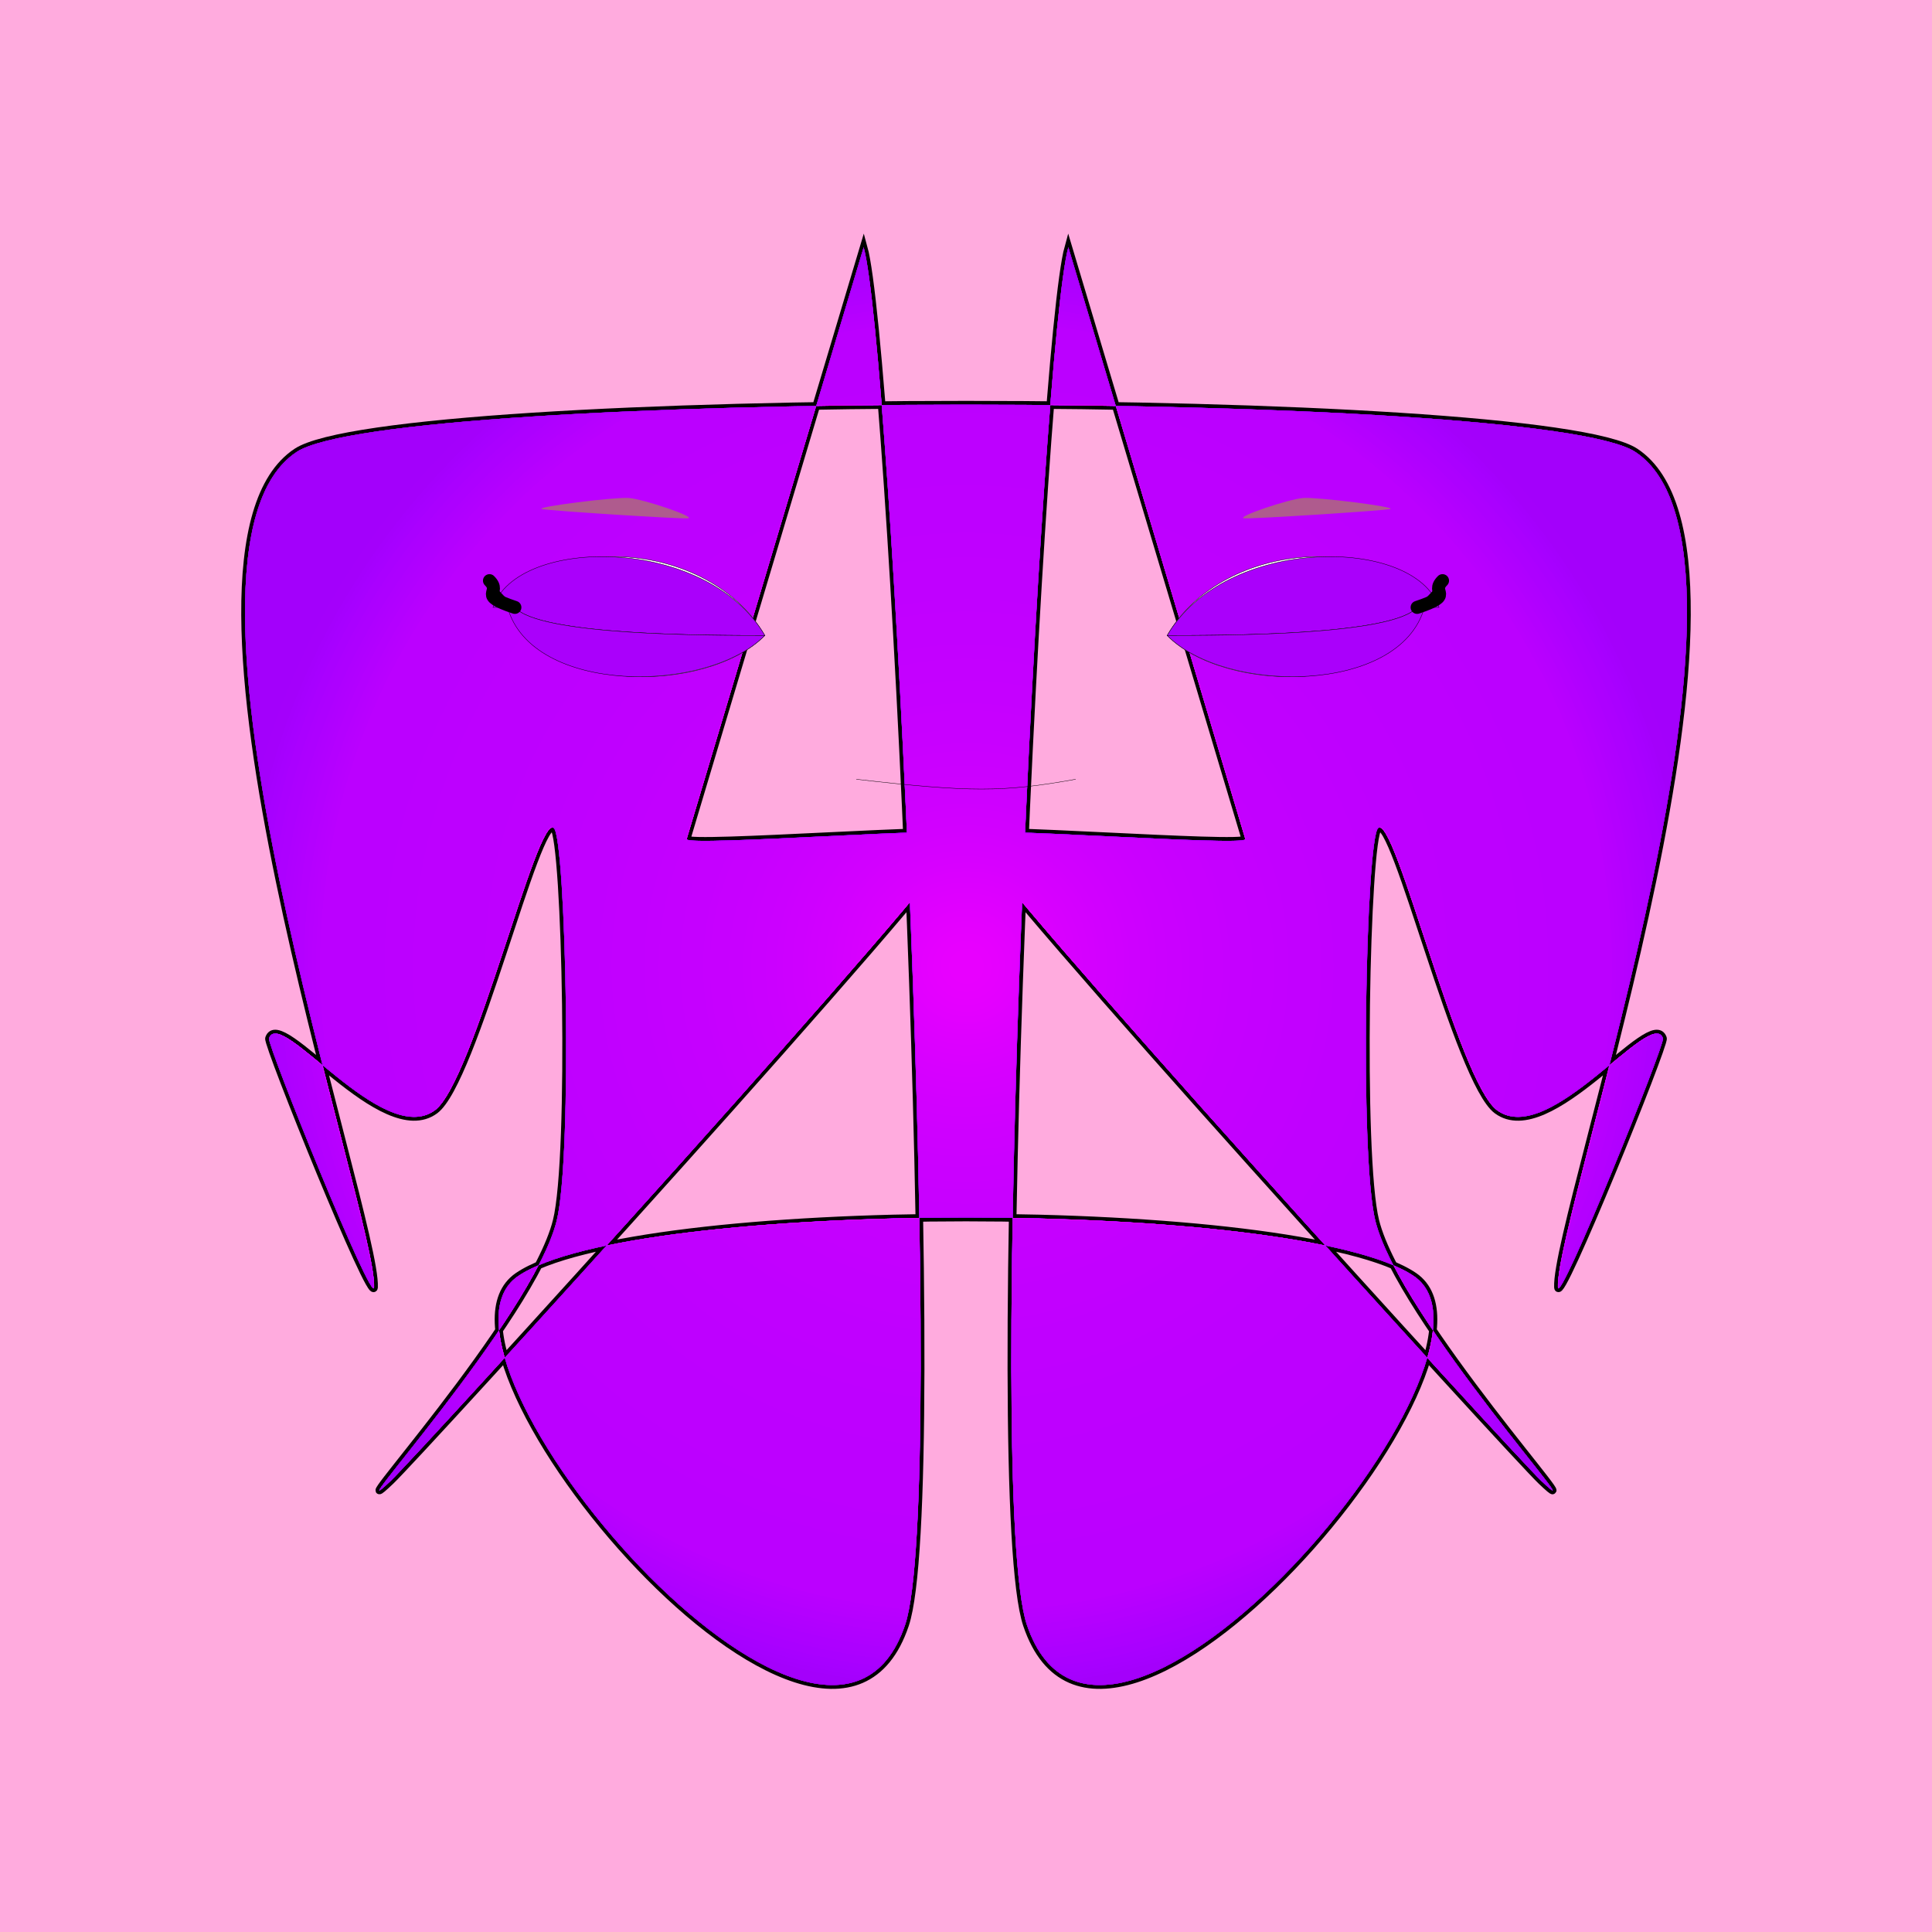
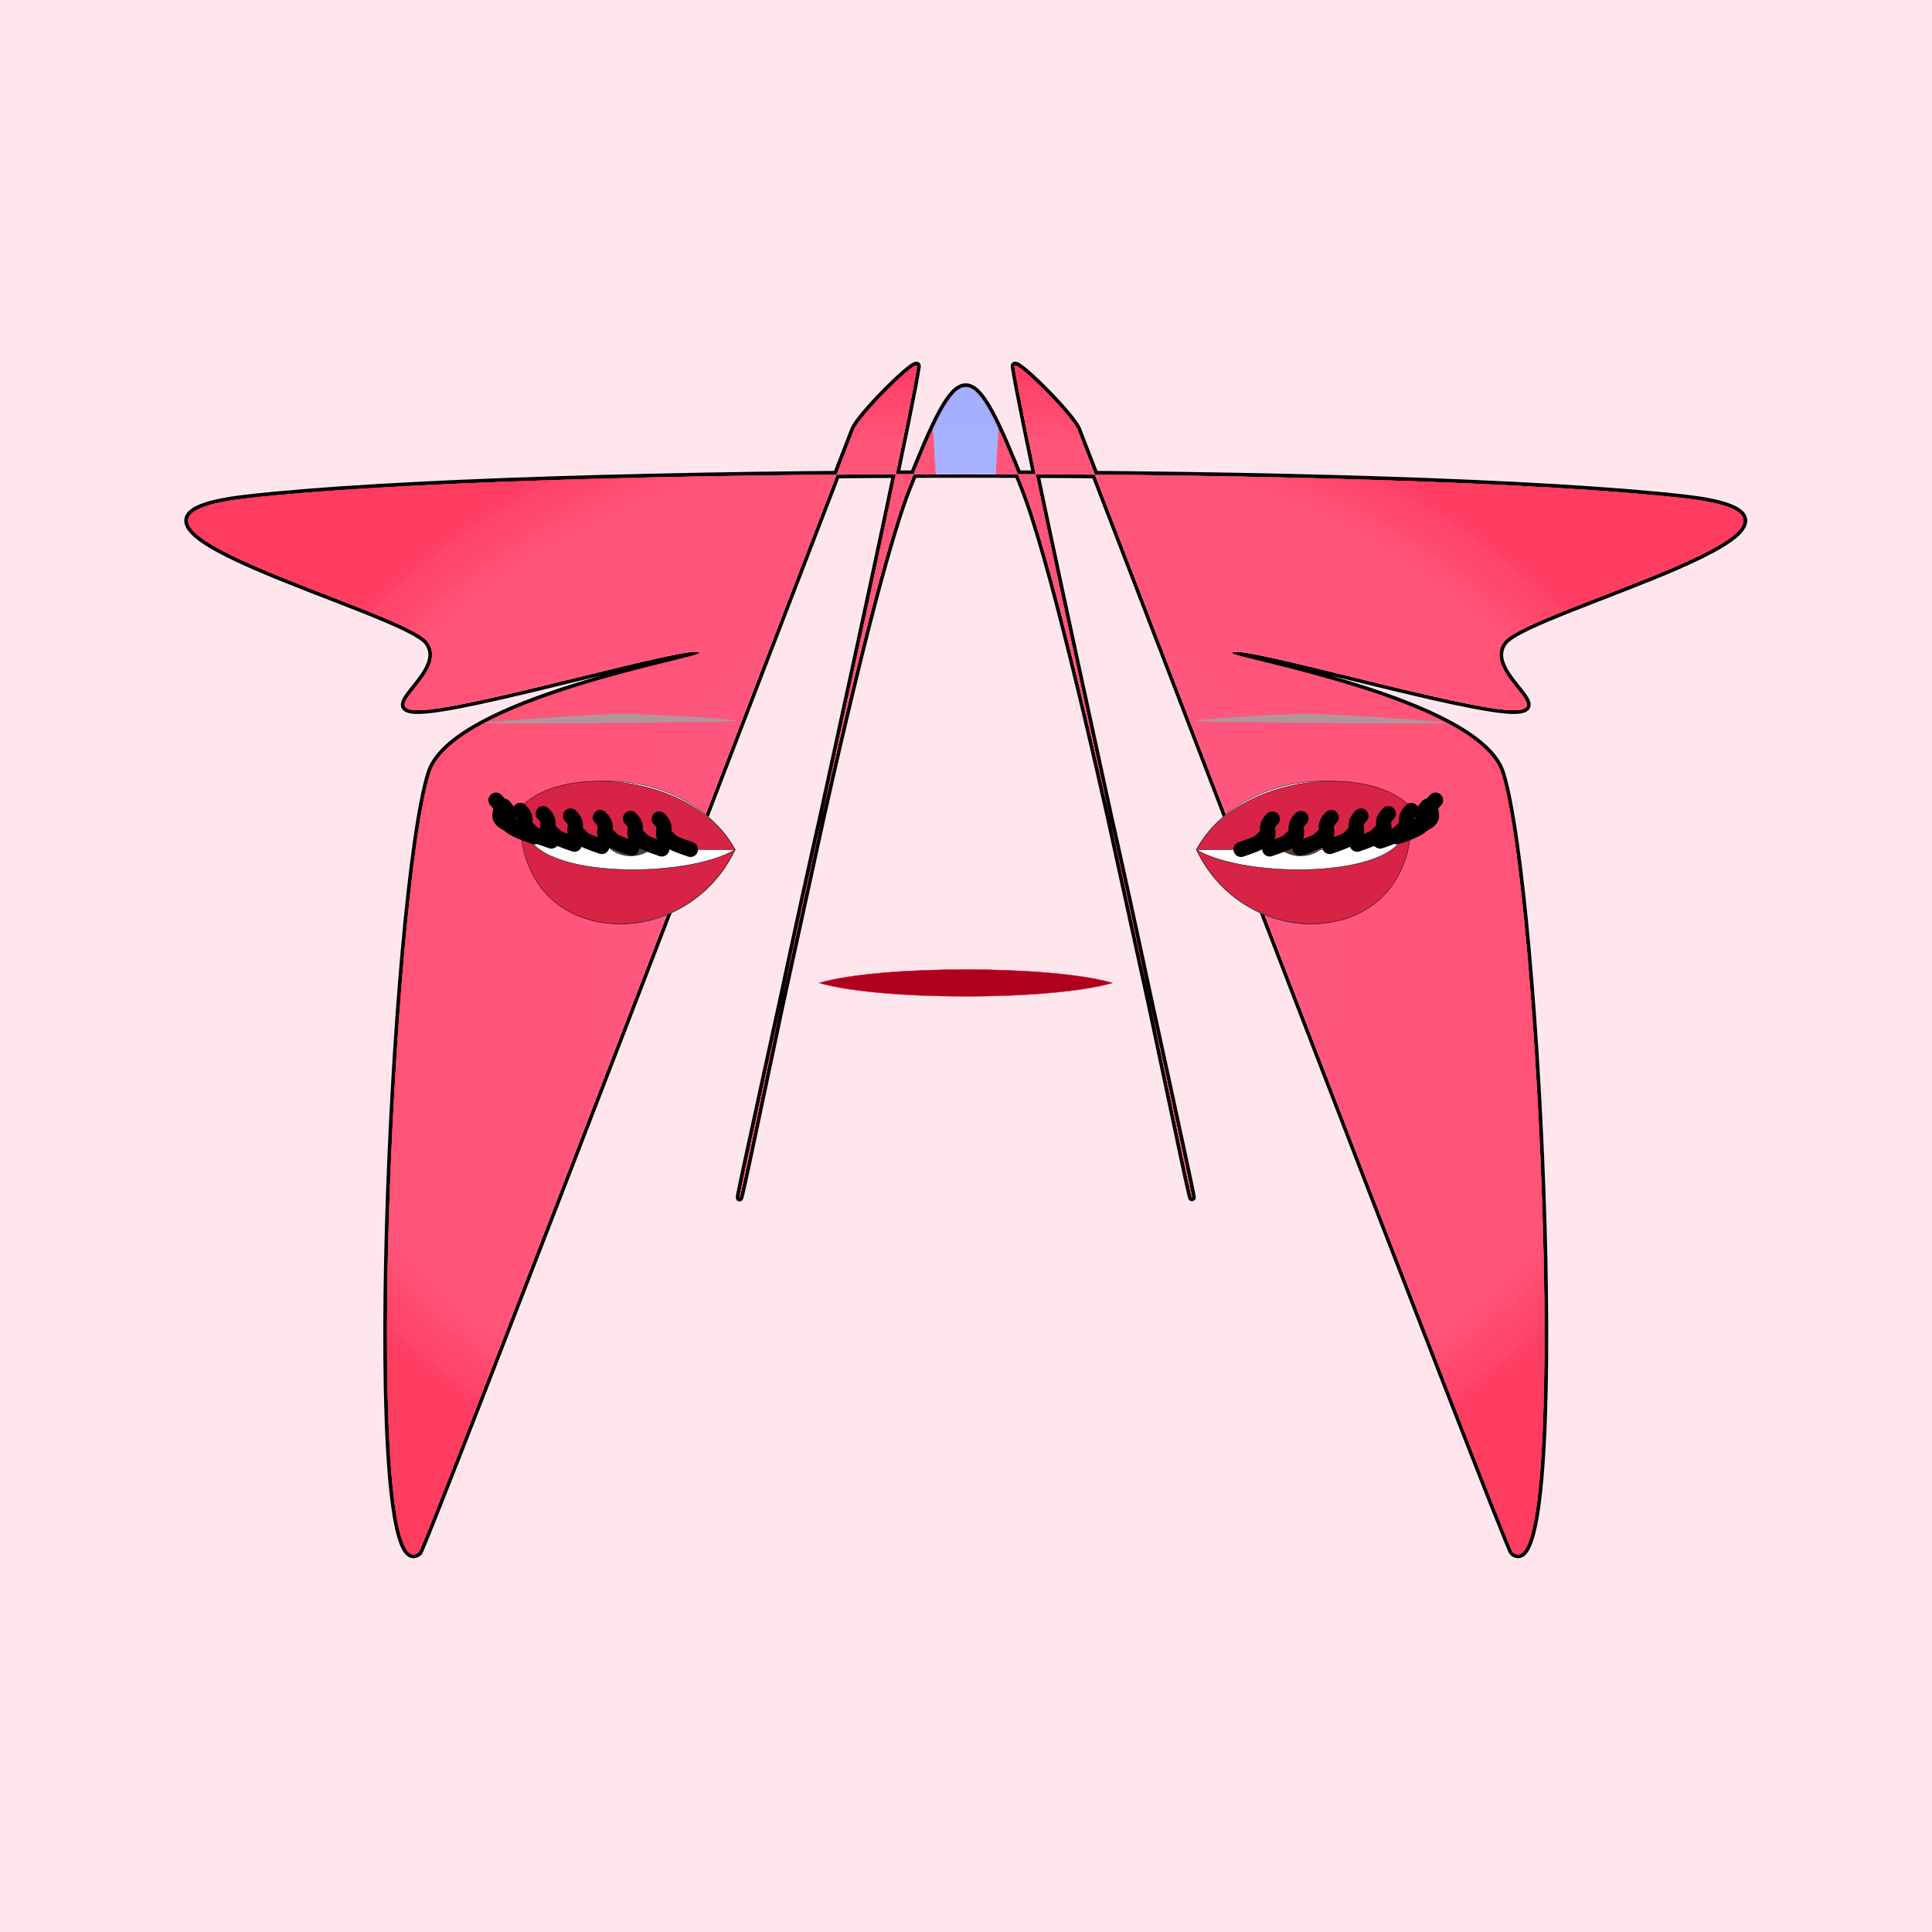
<svg xmlns="http://www.w3.org/2000/svg" viewBox="0 0 10000 10000">
-   <rect width="10000" height="10000" fill="#ffabde" />
-   <g transform="translate(0,-212.47) scale(1, 1)">
+   <rect width="10000" height="10000" fill="#ffe6ed" />
+   <g transform="translate(85.07,22.55) scale(0.982739, 0.982739)">
    <defs>
      <mask id="av-pattern">
        <g>
-           <g transform="translate(476.37, -4088.7)">
-             <g transform="scale(0 0) rotate(130 5996882569.11 5996882569.11)">
-               <path d="m467.78 28.64c18.98 16.87 26.36 16.87 26.36 0s-7.38-23.44-26.36-23.44-18.98 6.57 0 23.44m-425.13 17.53c15.36-18.69 13.63-27.43-6.17-31.21s-25.78 3.49-21.33 25.96c4.44 22.46 12.14 23.93 27.5 5.25m126.95-23.29c10.58-13.47 1.52-17.27-32.35-13.58-33.88 3.69-38 8.93-14.7 18.71 23.29 9.78 36.47 8.34 47.05-5.13m130.61-0.39c9.82 7.06 16.26 5.82 23.01-4.42 6.75-10.25 2.93-12.99-13.63-9.81-16.57 3.19-19.19 7.17-9.38 14.23m-38.97 5.01c7.32-9.82 1.6-14.84-20.46-17.94-22.05-3.1-24.89 0.72-10.16 13.64s23.31 14.13 30.62 4.3m46.46 23.15c2.81-7.37-0.48-10.5-11.76-11.17-11.29-0.67-12.38 2.19-3.91 10.23s12.86 8.3 15.67 0.94m49.11-6.6c-0.71-22.68-5.46-26.83-16.96-14.84-11.51 11.99-11.23 20.81 0.99 31.49 12.21 10.69 16.69 6.02 15.97-16.65m57.24-10.1c2.33-18.72-1.77-24.92-14.62-22.14s-13.75 10.06-3.22 26c10.52 15.94 15.52 14.86 17.84-3.86m43.3 24.72c22.41-0.4 23.39-7.32 3.49-24.74-19.89-17.41-28.61-17.26-31.12 0.56-2.52 17.81 5.22 24.58 27.63 24.18m-69.42 27.15c11.42-7.79 11.96-16.29 1.91-30.36-10.04-14.06-14.48-11.03-15.86 10.83s2.53 27.33 13.95 19.53m-186.9-10.49c19.8 0.43 23.22-7.39 12.19-27.93-11.02-20.54-18.73-20.71-27.51-0.61-8.77 20.11-4.49 28.1 15.32 28.54m73.21 11.32c10.29-10.37 9.64-16.62-2.34-22.32-11.97-5.7-15.98-1.66-14.29 14.41 1.68 16.08 6.34 18.29 16.63 7.91m-156.49 4.41c20.42-14.62 17.07-21.9-11.96-26.03-29.03-4.12-36.97 1.56-28.35 20.3 8.61 18.75 19.9 20.35 40.31 5.73m323.11 16.26c30.63-7.47 33.54-13.27 10.4-20.73-23.14-7.47-35.05-4.56-42.53 10.36-7.49 14.93 1.51 17.83 32.13 10.37m-118.03-4.14c22.43-4.39 24.91-9.59 8.86-18.58-16.05-8.98-24.77-7.27-31.15 6.1-6.38 13.38-0.14 16.88 22.29 12.48m-205.76 38.84c14.04 9.26 22.88 5.93 31.56-11.92 8.68-17.84 3.21-21.44-19.51-12.86-22.73 8.57-26.1 15.51-12.05 24.78m191.21 8.32c3.87 17.9 13.29 17.89 33.64-0.03s18.85-24.88-5.37-24.86c-24.22 0.03-32.13 7-28.27 24.89m-96.14-2.68c10.46 15.74 15.93 14.03 19.54-6.1s-0.46-26.25-14.53-21.86c-14.07 4.4-15.48 12.23-5.01 27.96m61.89 33.94c12.89-2.78 14.15-11.72 4.52-31.94-9.63-20.21-14.64-19.13-17.9 3.86-3.25 23 0.49 30.86 13.38 28.08m-116.76-17.17c7.69 2.29 12.76-2.52 18.13-17.21 5.36-14.68 2.37-15.57-10.68-3.18-13.04 12.39-15.13 18.1-7.45 20.39m-107.86 27.03c18.36-35.96 18.14-54.92-0.78-67.72s-26.06 1.18-25.5 49.94c0.57 48.76 7.93 53.74 26.28 17.78m143.37-15.63c10.65-2.3 12.46-7.71 6.44-19.3-6.02-11.6-10.16-10.7-14.79 3.2-4.64 13.9-2.3 18.41 8.35 16.1m257.25 15.15c23.89-24.55 21.32-35.78-9.17-40.11s-39.78 5.22-33.18 34.09c6.61 28.88 18.47 30.57 42.35 6.02m-363.23 62.59c16.8 4.16 23.56-7.45 24.14-41.47s-5.95-35.64-23.33-5.78c-17.39 29.86-17.61 43.09-0.81 47.25m57.81 12.46c10.39-3.3 13.94-14.68 12.69-40.65-1.26-25.97-5.3-24.69-14.44 4.58-9.13 29.27-8.65 39.37 1.75 36.07m221.26-47.9c22.86 8.3 29.18 1.06 22.55-25.87-6.62-26.94-15.51-30.16-31.75-11.54-16.23 18.63-13.66 29.11 9.2 37.41m-157 19.46c23.6-14.1 27.3-23.55 13.23-33.76-14.08-10.22-23.26-4.74-32.78 19.57-9.53 24.31-4.06 28.28 19.55 14.19m242.6 37.95c18.13 15.72 27.02 7.54 31.74-29.21 4.73-36.75-2.32-42.87-25.18-21.84-22.86 21.04-24.7 35.33-6.56 51.05m-140.42-56.98c-8.02-16.22-15.96-18.14-28.36-6.85-12.39 11.3-9.28 17.61 11.14 22.54 20.42 4.94 25.25 0.54 17.22-15.69m68.32 61.16c18.22-19.18 16.71-27.1-5.4-28.26-22.12-1.16-29.21 6.29-25.32 26.64 3.9 20.34 12.5 20.8 30.72 1.62m-71.76 24.13c20.61 10.72 26.1 8.17 19.59-9.1-6.51-17.28-14.52-21.44-28.62-14.89-14.11 6.55-11.58 13.27 9.03 23.99m-94.38 10.51c27.94-19.93 26.72-27.99-4.35-28.78s-41.94 6.96-38.81 27.68 15.22 21.02 43.16 1.1m214.02-24.44c-12.86-10.89-24.94-5.34-43.13 19.82s-13.19 29.4 17.86 15.13c31.05-14.26 38.13-24.05 25.27-34.95m8.5 96.02c33.43-8.33 44.6-18.54 39.87-36.47-4.72-17.94-17.73-14.7-46.43 11.56-28.71 26.26-26.87 33.24 6.56 24.91m-125.71 36.77c20.59-36.67 20.71-55.81 0.42-68.34-20.28-12.52-28.29 1.74-28.59 50.94s7.59 54.08 28.17 17.4m-112.32 10.34c17.82 28.73 29.27 22.23 40.89-23.19 11.63-45.42 4.7-56.59-24.74-39.89s-33.96 34.36-16.15 63.08m-98.56-74.04c32.51 6.37 36.57-2.55 14.52-31.84s-34.69-31.77-45.15-8.84c-10.45 22.92-1.87 34.31 30.63 40.68m-79.14 3.16c9.54-11.22 10.4-24.67 3.08-48.03s-11.02-18.99-13.24 15.59 0.63 43.67 10.16 32.44m6.95 25.13c8.9-0.32 12.39-3.74 12.47-12.22s-3.38-8.36-12.36 0.44c-8.98 8.79-9.01 12.09-0.11 11.78m83.75 40.17c28.01-0.25 25.81-5.94-7.86-20.33s-44.57-14.29-38.91 0.35 18.75 20.24 46.77 19.98m-81.24 6.56c17.16-4.38 19.55-10.45 8.55-21.7-11.01-11.25-17.68-9.55-23.83 6.08-6.15 15.62-1.87 20 15.28 15.62m410.49 1.54c19.69 11.85 30.5 7.69 38.6-14.88 8.09-22.56 0.44-27.17-27.35-16.46-27.79 10.72-30.94 19.49-11.25 31.34m30.78 53.44c15.79 4.31 21.93 0.94 21.93-12.04s-6.14-14.65-21.93-5.99c-15.79 8.67-15.79 13.72 0 18.03m-356.58-30.06c-32.4-12.2-51.67-12.6-68.82-1.41s-4.56 15.93 45 16.95c49.55 1.02 56.22-3.33 23.82-15.54m287.99-6.41c-17.59-18.35-35.24-16.67-63.02 5.99-27.79 22.66-20.95 29.8 24.43 25.49s56.18-13.12 38.59-31.48" fill="#efefef" />
+           <g transform="translate(0, 0)">
+             <g transform="scale(1 1) rotate(180 5000 5000)">
+               <path d="M 0, 8265.16 C -64823.53 8265.16, 5000 71829.82, 5000 2006.29C 5000 71829.82, 74823.53 8265.16, 10000 8265.16Z" fill="#efefef" />
            </g>
          </g>
        </g>
      </mask>
      <radialGradient id="av-gradox" cx="50%" cy="50%" r="50%" fx="50%" fy="50%" spreadMethod="pad">
-         <stop offset="89%" stop-color="#aa00fb" />
-         <stop offset="100%" stop-color="#9600e7" />
+         <stop offset="89%" stop-color="#ff4b6d" />
+         <stop offset="100%" stop-color="#eb3759" />
      </radialGradient>
      <filter id="av-light">
        <feDiffuseLighting in="SourceGraphic" result="light" lighting-color="white">
-           <fePointLight x="5000" y="5212.47" z="476.19" />
+           <fePointLight x="5000" y="5031.47" z="476.19" />
        </feDiffuseLighting>
        <feComposite in="SourceGraphic" in2="light" operator="arithmetic" k1="0.9" k2="1.1" k3="0" k4="0" />
      </filter>
-       <path id="av-bp" d="M8464.67,2551.82C7971.83 2225.42, 2028.17 2225.42, 1535.33 2551.82C748.07 3073.2, 1953.46 6509.49, 1936.2 6875.5C1931.29 6979.65, 1381.35 5618.43, 1392.16 5586.99C1449.9 5419.01, 1980.82 6158.7, 2251.17 5959.22C2452.12 5810.94, 2780.95 4420.87, 2866.79 4498.91C2929.17 4555.62, 2964.75 6197.34, 2881.11 6531.9C2754.41 7038.72, 1706.41 8178.33, 2022.1 7877.68C2172.72 7734.23, 4876.04 4765.26, 4985.68 4527.54C5005.2 4485.21, 3560.57 4594.85, 3554 4556.17C3554 4556.17, 4470.28 1492.37, 4470.28 1492.37C4611.1 1998.62, 4907.85 7959.03, 4685.03 8622.15C4283.25 9817.86, 2089.24 7223.23, 2680.67 6818.23C3272.1 6413.23, 6727.9 6413.23, 7319.33 6818.23C7910.76 7223.23, 5716.75 9817.86, 5314.97 8622.15C5092.15 7959.03, 5388.9 1998.62, 5529.72 1492.37C5529.72 1492.37, 6446 4556.17, 6446 4556.17C6439.43 4594.85, 4994.8 4485.21, 5014.32 4527.54C5123.96 4765.26, 7827.28 7734.23, 7977.9 7877.68C8293.59 8178.33, 7245.59 7038.72, 7118.89 6531.9C7035.25 6197.34, 7070.83 4555.62, 7133.21 4498.91C7219.05 4420.87, 7547.88 5810.94, 7748.83 5959.22C8019.18 6158.7, 8550.1 5419.01, 8607.84 5586.99C8618.65 5618.43, 8068.71 6979.65, 8063.8 6875.5C8046.54 6509.49, 9251.93 3073.2, 8464.67 2551.82" />
+       <path id="av-bp" d="M8786.53,2601.36C7293.19 2431.27, 2706.81 2431.27, 1213.47 2601.36C187.61 2718.2, 2026 3182.73, 2163.87 3355.65C2288.65 3512.16, 1902.61 3709.24, 2103.53 3717.7C2348.01 3727.99, 3584.15 3359.37, 3597.02 3415.99C3603.16 3443, 2299.26 3664.13, 2178.96 4049.59C1978.94 4690.47, 1816.55 8397.84, 2118.62 8152.92C2149.26 8128.07, 4375.62 2325.02, 4411.65 2239.3C4445.1 2159.7, 4751.23 1855.88, 4743.54 1907.41C4681.42 2323.6, 3812.88 6217.06, 3808.22 6282.28C3799.74 6400.93, 4418.61 3241.59, 4698.28 2541.02C4977.95 1840.45, 5022.05 1840.45, 5301.72 2541.02C5581.39 3241.59, 6200.26 6400.93, 6191.78 6282.28C6187.12 6217.06, 5318.58 2323.6, 5256.46 1907.41C5248.77 1855.88, 5554.9 2159.7, 5588.35 2239.3C5624.38 2325.02, 7850.74 8128.07, 7881.38 8152.92C8183.45 8397.84, 8021.06 4690.47, 7821.04 4049.59C7700.74 3664.13, 6396.84 3443, 6402.98 3415.99C6415.85 3359.37, 7651.99 3727.99, 7896.47 3717.7C8097.39 3709.24, 7711.35 3512.16, 7836.13 3355.65C7974 3182.73, 9812.39 2718.2, 8786.53 2601.36" />
    </defs>
-     <use href="#av-bp" stroke-width="39.22" stroke="#000000" fill="#aa00fb" />
+     <use href="#av-bp" stroke-width="39.22" stroke="#000000" fill="#ff4b6d" />
    <g filter="url(#av-light)">
-       <use href="#av-bp" fill="#aa00fb" />
+       <use href="#av-bp" fill="#ff4b6d" />
      <use href="#av-bp" fill="url(#av-gradox)" />
-       <use href="#av-bp" fill="#c2002f" mask="url(#av-pattern)" />
+       <use href="#av-bp" fill="#8ea5ff" mask="url(#av-pattern)" />
    </g>
    <g id="av-face">
      <defs>
        <clipPath id="av-eye-left-clip">
-           <path d="M2664.98 3356.28 C2789.28 2984.78,3659.37 2984.78,3958.7 3501.59 C3659.37 3806.97,2789.28 3806.97,2664.98 3356.28 Z" />
+           <path d="M2686.6 4355.95 C2740.45 3988.32,3530.9 3988.32,3785.05 4451.95 C3530.9 4988.32,2740.45 4988.32,2686.6 4355.95 Z" />
        </clipPath>
        <clipPath id="av-eye-right-clip">
-           <path d="M7335.02 3356.28 C7210.72 2984.78,6340.63 2984.78,6041.3 3501.59 C6340.63 3806.97,7210.72 3806.97,7335.02 3356.28 Z" />
+           <path d="M7313.4 4355.95 C7259.55 3988.32,6469.1 3988.32,6214.95 4451.95 C6469.1 4988.32,7259.55 4988.32,7313.4 4355.95 Z" />
        </clipPath>
        <filter id="av-eye-noise">
-           <feTurbulence type="fractalNoise" stitchTiles="stitch" baseFrequency="0.069 0.059" numOctaves="5" seed="97" result="warp" />
-           <feDisplacementMap xChannelSelector="R" yChannelSelector="G" scale="140.59" in="SourceGraphic" in2="warp" />
+           <feTurbulence type="fractalNoise" stitchTiles="stitch" baseFrequency="0.012 0.067" numOctaves="5" seed="171" result="warp" />
+           <feDisplacementMap xChannelSelector="R" yChannelSelector="G" scale="249.33" in="SourceGraphic" in2="warp" />
        </filter>
      </defs>
-       <g id="av-mouth" data-family="0">
-         <path d="M4432.25 4245.94 C5021.52 4313.61,5191.39 4313.61,5567.75 4245.94" fill="none" stroke="#000000" stroke-width="1.96" stroke-linejoin="round" />
+       <g id="av-mouth" data-family="6">
+         <path d="M4226.77 5154.01 C4549.42 5059.55,5450.58 5059.55,5773.23 5154.01 C5450.58 5248.47,4549.42 5248.47,4226.77 5154.01 Z" fill="#af001d" stroke="#d72345" stroke-width="1.96" stroke-linejoin="round" />
      </g>
-       <g id="av-eye-left" transform="rotate(0,3311.84,3314.82)">
-         <path class="av-eyeball" d="M2664.98 3356.28 C2789.28 2984.78,3659.37 2984.78,3958.7 3501.59 C3659.37 3806.97,2789.28 3806.97,2664.98 3356.28 Z" fill="#ffffff" stroke="#000000" stroke-width="1.96" />
+       <g id="av-eye-left" transform="rotate(0,3235.83,4309.26)">
+         <path class="av-eyeball" d="M2686.6 4355.95 C2740.45 3988.32,3530.9 3988.32,3785.05 4451.95 C3530.9 4988.32,2740.45 4988.32,2686.6 4355.95 Z" fill="#ffffff" stroke="#000000" stroke-width="1.96" />
        <g clip-path="url(#av-eye-left-clip)">
-           <circle class="av-iris" cx="3311.84" cy="3314.82" r="133.33" fill="#fab582" stroke="#000000" stroke-width="0.8" />
-           <ellipse class="av-iris-shade" cx="3311.84" cy="3314.82" rx="120.78" ry="100.65" fill="#5a00ab" opacity="0.592" filter="url(#av-eye-noise)" />
-           <circle class="av-pupil" cx="3311.84" cy="3314.82" r="22.51" fill="#000000" />
-           <circle class="av-highlight" cx="3285.17" cy="3288.15" r="11.11" fill="#ffffff" opacity="0.9" />
-           <circle class="av-highlight" cx="3334.06" cy="3337.04" r="7.02" fill="#02c2ac" opacity="0.3" />
-           <circle class="av-highlight" cx="3338.51" cy="3341.49" r="4.76" fill="#ffffff" opacity="0.8" />
+           <circle class="av-iris" cx="3235.83" cy="4309.26" r="176.67" fill="#503f31" stroke="#000000" stroke-width="0.8" />
+           <ellipse class="av-iris-shade" cx="3235.83" cy="4309.26" rx="143.69" ry="119.74" fill="#af001d" opacity="0.722" filter="url(#av-eye-noise)" />
+           <circle class="av-pupil" cx="3235.83" cy="4309.26" r="68.59" fill="#000000" />
+           <circle class="av-highlight" cx="3200.5" cy="4273.93" r="14.72" fill="#ffffff" opacity="0.9" />
+           <circle class="av-highlight" cx="3265.28" cy="4338.71" r="9.3" fill="#002b37" opacity="0.3" />
+           <circle class="av-highlight" cx="3271.16" cy="4344.59" r="6.31" fill="#ffffff" opacity="0.8" />
        </g>
-         <path class="av-upper-lid" d="M2551.64 3356.28 C2675.94 2984.78,3659.37 2984.78,3958.7 3501.59 C3659.37 3501.59,2789.28 3501.59,2664.98 3356.28 Z" fill="#aa00fb" stroke="#000000" stroke-width="1.96" />
-         <path class="av-lower-lid" d="M2627.2 3356.28 C2751.5 3806.97,3659.37 3806.97,3958.7 3501.59 C3659.37 3501.59,2789.28 3501.59,2664.98 3356.28 Z" fill="#aa00fb" stroke="#000000" stroke-width="1.96" />
-         <path class="av-lash" d="M2664.98 3356.28 C2462.81 3288.89, 2600.92 3285.37, 2533.53 3217.98" stroke="#000000" stroke-width="67.39" stroke-linecap="round" fill="#000000" />
+         <path class="av-upper-lid" d="M2593.48 4355.95 C2647.33 3988.32,3530.9 3988.32,3785.05 4451.95 C3530.9 4451.95,2740.45 4451.95,2686.6 4355.95 Z" fill="#d72345" stroke="#000000" stroke-width="1.96" />
+         <path class="av-lower-lid" d="M2655.56 4355.95 C2709.41 4988.32,3530.9 4988.32,3785.05 4451.95 C3530.9 4606.02,2740.45 4606.02,2686.6 4355.95 Z" fill="#d72345" stroke="#000000" stroke-width="1.96" />
+         <path class="av-lash" d="M2686.6 4355.95 C2447.77 4276.34, 2605.27 4270.87, 2525.66 4191.26" stroke="#000000" stroke-width="79.61" stroke-linecap="round" fill="#000000" />
+         <path class="av-lash" d="M2730.09 4384.53 C2491.26 4304.92, 2645.64 4301.85, 2566.03 4222.24" stroke="#000000" stroke-width="79.61" stroke-linecap="round" fill="#000000" />
+         <path class="av-lash" d="M2817.66 4406.78 C2578.83 4327.17, 2732.74 4325.01, 2653.13 4245.4" stroke="#000000" stroke-width="79.61" stroke-linecap="round" fill="#000000" />
+         <path class="av-lash" d="M2938.84 4423.5 C2700.01 4343.89, 2853.78 4342.13, 2774.17 4262.52" stroke="#000000" stroke-width="79.61" stroke-linecap="round" fill="#000000" />
+         <path class="av-lash" d="M3083.16 4435.49 C2844.33 4355.88, 2998.03 4354.34, 2918.42 4274.73" stroke="#000000" stroke-width="79.61" stroke-linecap="round" fill="#000000" />
+         <path class="av-lash" d="M3240.12 4443.52 C3001.29 4363.91, 3154.95 4362.51, 3075.34 4282.9" stroke="#000000" stroke-width="79.61" stroke-linecap="round" fill="#000000" />
+         <path class="av-lash" d="M3399.28 4448.39 C3160.45 4368.78, 3314.09 4367.48, 3234.48 4287.87" stroke="#000000" stroke-width="79.61" stroke-linecap="round" fill="#000000" />
+         <path class="av-lash" d="M3550.13 4450.9 C3311.3 4371.29, 3464.93 4370.05, 3385.32 4290.44" stroke="#000000" stroke-width="79.61" stroke-linecap="round" fill="#000000" />
      </g>
-       <g id="av-eye-right" transform="rotate(0,6688.16,3314.82)">
-         <path class="av-eyeball" d="M7335.02 3356.28 C7210.72 2984.78,6340.63 2984.78,6041.3 3501.59 C6340.63 3806.97,7210.72 3806.97,7335.02 3356.28 Z" fill="#ffffff" stroke="#000000" stroke-width="1.96" />
+       <g id="av-eye-right" transform="rotate(0,6764.17,4309.26)">
+         <path class="av-eyeball" d="M7313.4 4355.95 C7259.55 3988.32,6469.1 3988.32,6214.95 4451.95 C6469.1 4988.32,7259.55 4988.32,7313.4 4355.95 Z" fill="#ffffff" stroke="#000000" stroke-width="1.96" />
        <g clip-path="url(#av-eye-right-clip)">
-           <circle class="av-iris" cx="6688.16" cy="3314.82" r="133.33" fill="#fab582" stroke="#000000" stroke-width="0.8" />
-           <ellipse class="av-iris-shade" cx="6688.16" cy="3314.82" rx="120.78" ry="100.65" fill="#5a00ab" opacity="0.592" filter="url(#av-eye-noise)" />
-           <circle class="av-pupil" cx="6688.16" cy="3314.82" r="22.51" fill="#000000" />
-           <circle class="av-highlight" cx="6661.49" cy="3288.15" r="11.11" fill="#ffffff" opacity="0.9" />
-           <circle class="av-highlight" cx="6710.38" cy="3337.04" r="7.02" fill="#02c2ac" opacity="0.3" />
-           <circle class="av-highlight" cx="6714.83" cy="3341.49" r="4.76" fill="#ffffff" opacity="0.8" />
+           <circle class="av-iris" cx="6764.17" cy="4309.26" r="176.67" fill="#503f31" stroke="#000000" stroke-width="0.8" />
+           <ellipse class="av-iris-shade" cx="6764.17" cy="4309.26" rx="143.69" ry="119.74" fill="#af001d" opacity="0.722" filter="url(#av-eye-noise)" />
+           <circle class="av-pupil" cx="6764.17" cy="4309.26" r="68.59" fill="#000000" />
+           <circle class="av-highlight" cx="6728.84" cy="4273.93" r="14.72" fill="#ffffff" opacity="0.9" />
+           <circle class="av-highlight" cx="6793.62" cy="4338.71" r="9.3" fill="#002b37" opacity="0.3" />
+           <circle class="av-highlight" cx="6799.5" cy="4344.59" r="6.31" fill="#ffffff" opacity="0.8" />
        </g>
-         <path class="av-upper-lid" d="M7448.36 3356.28 C7324.06 2984.78,6340.63 2984.78,6041.3 3501.59 C6340.63 3501.59,7210.72 3501.59,7335.02 3356.28 Z" fill="#aa00fb" stroke="#000000" stroke-width="1.96" />
-         <path class="av-lower-lid" d="M7372.8 3356.28 C7248.5 3806.97,6340.63 3806.97,6041.3 3501.59 C6340.63 3501.59,7210.72 3501.59,7335.02 3356.28 Z" fill="#aa00fb" stroke="#000000" stroke-width="1.96" />
-         <path class="av-lash" d="M7335.02 3356.28 C7537.19 3288.89, 7399.08 3285.38, 7466.47 3217.99" stroke="#000000" stroke-width="67.39" stroke-linecap="round" fill="#000000" />
+         <path class="av-upper-lid" d="M7406.52 4355.95 C7352.67 3988.32,6469.1 3988.32,6214.95 4451.95 C6469.1 4451.95,7259.55 4451.95,7313.4 4355.95 Z" fill="#d72345" stroke="#000000" stroke-width="1.96" />
+         <path class="av-lower-lid" d="M7344.44 4355.95 C7290.59 4988.32,6469.1 4988.32,6214.95 4451.95 C6469.1 4606.02,7259.55 4606.02,7313.4 4355.95 Z" fill="#d72345" stroke="#000000" stroke-width="1.96" />
+         <path class="av-lash" d="M7313.4 4355.95 C7552.23 4276.34, 7394.72 4270.87, 7474.33 4191.26" stroke="#000000" stroke-width="79.61" stroke-linecap="round" fill="#000000" />
+         <path class="av-lash" d="M7269.91 4384.53 C7508.74 4304.92, 7354.35 4301.84, 7433.96 4222.23" stroke="#000000" stroke-width="79.61" stroke-linecap="round" fill="#000000" />
+         <path class="av-lash" d="M7182.34 4406.78 C7421.17 4327.17, 7267.25 4325, 7346.86 4245.39" stroke="#000000" stroke-width="79.61" stroke-linecap="round" fill="#000000" />
+         <path class="av-lash" d="M7061.16 4423.5 C7299.99 4343.89, 7146.22 4342.13, 7225.83 4262.52" stroke="#000000" stroke-width="79.61" stroke-linecap="round" fill="#000000" />
+         <path class="av-lash" d="M6916.84 4435.49 C7155.67 4355.88, 7001.97 4354.34, 7081.58 4274.73" stroke="#000000" stroke-width="79.61" stroke-linecap="round" fill="#000000" />
+         <path class="av-lash" d="M6759.88 4443.52 C6998.71 4363.91, 6845.05 4362.51, 6924.66 4282.9" stroke="#000000" stroke-width="79.61" stroke-linecap="round" fill="#000000" />
+         <path class="av-lash" d="M6600.72 4448.39 C6839.55 4368.78, 6685.91 4367.47, 6765.52 4287.86" stroke="#000000" stroke-width="79.61" stroke-linecap="round" fill="#000000" />
+         <path class="av-lash" d="M6449.87 4450.9 C6688.7 4371.29, 6535.07 4370.05, 6614.68 4290.44" stroke="#000000" stroke-width="79.61" stroke-linecap="round" fill="#000000" />
      </g>
-       <path id="av-brow-left" d="M3560.95,2895.27C3525.45 2899.78, 2828.36 2855.24, 2803.99 2846.91C2772.77 2836.24, 3176.13 2785.04, 3252.82 2789.94C3329.51 2794.84, 3606.42 2889.5, 3560.95 2895.27" transform="translate(0,0) rotate(0,3182.47,2842.61)" fill="#af5b8e" />
-       <path id="av-brow-right" d="M6439.05,2895.27C6474.55 2899.78, 7171.64 2855.24, 7196.01 2846.91C7227.23 2836.24, 6823.87 2785.04, 6747.18 2789.94C6670.49 2794.84, 6393.58 2889.5, 6439.05 2895.27" transform="translate(0,0) rotate(0,6817.53,2842.61)" fill="#af5b8e" />
+       <path id="av-brow-left" d="M3781.61,3775.16C3697.02 3780.96, 2540.89 3790.75, 2470.35 3786.27C2400.59 3781.83, 3031.96 3738.55, 3185.37 3737.25C3338.78 3735.95, 3865.26 3769.42, 3781.61 3775.16" transform="translate(0,0) rotate(0,3125.98,3761.76)" fill="#af969d" />
+       <path id="av-brow-right" d="M6218.39,3775.16C6302.98 3780.96, 7459.11 3790.75, 7529.65 3786.27C7599.41 3781.83, 6968.04 3738.55, 6814.63 3737.25C6661.22 3735.95, 6134.74 3769.42, 6218.39 3775.16" transform="translate(0,0) rotate(0,6874.02,3761.76)" fill="#af969d" />
    </g>
  </g>
</svg>
